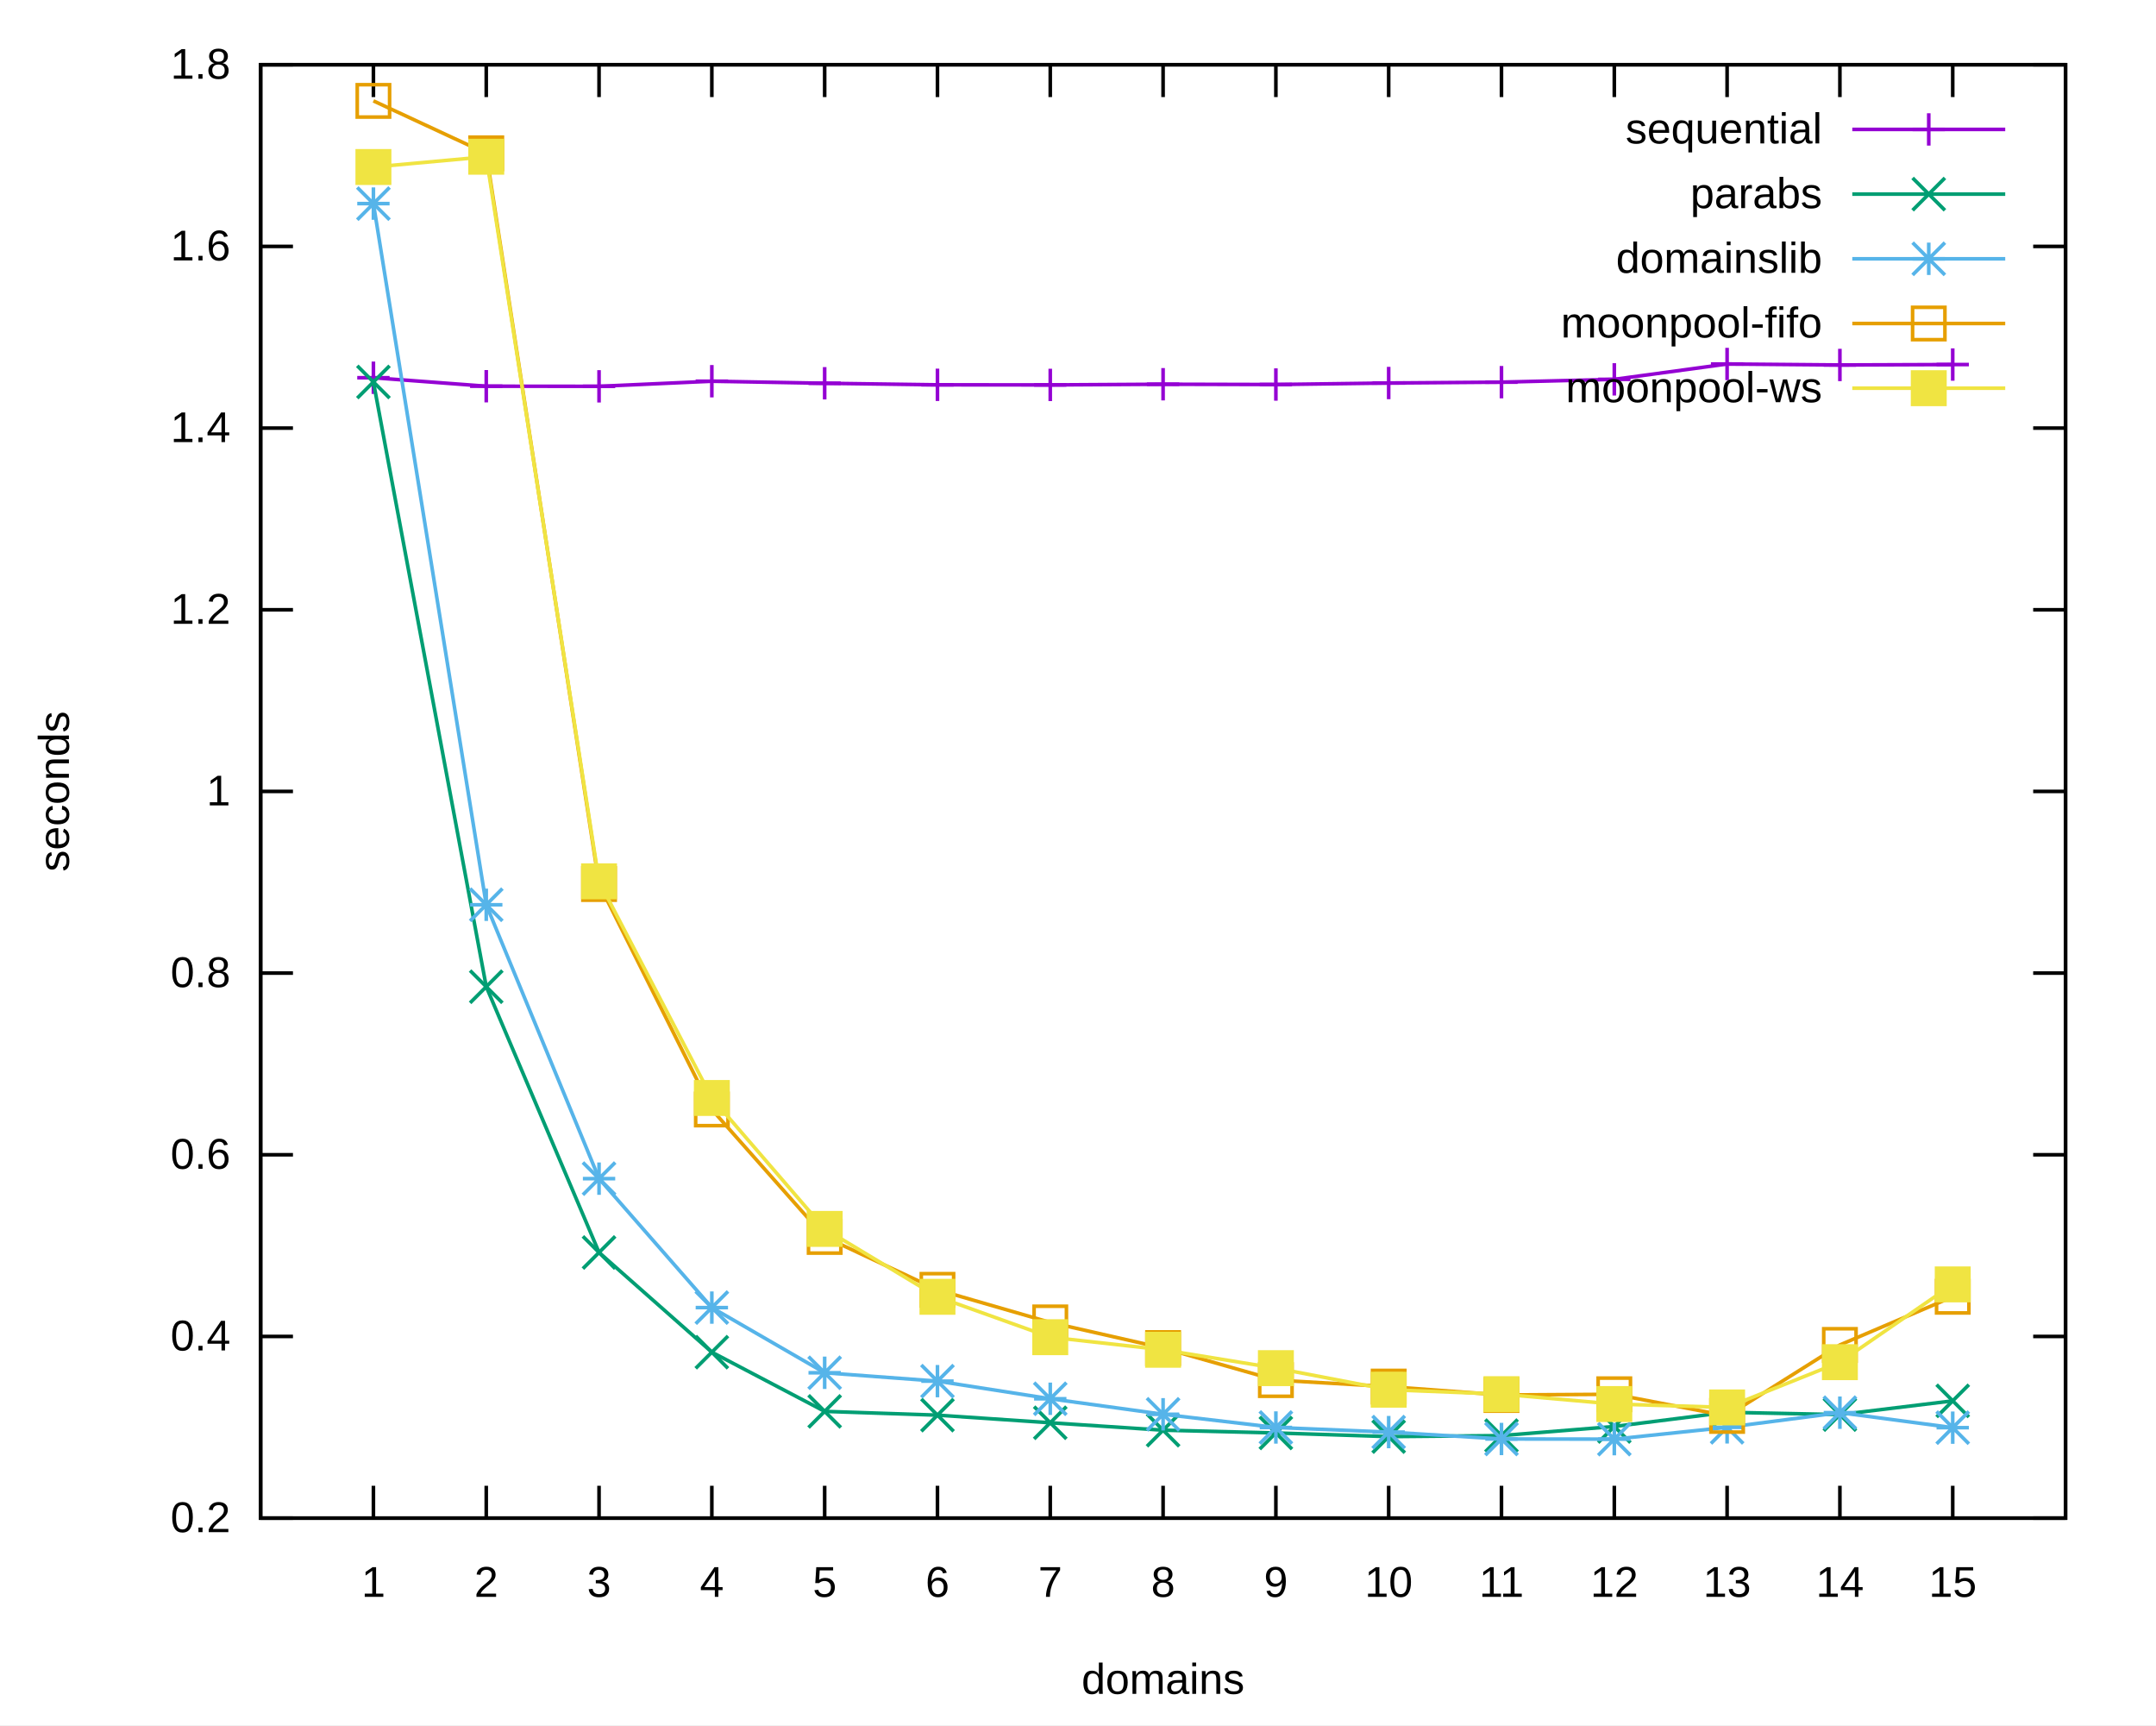
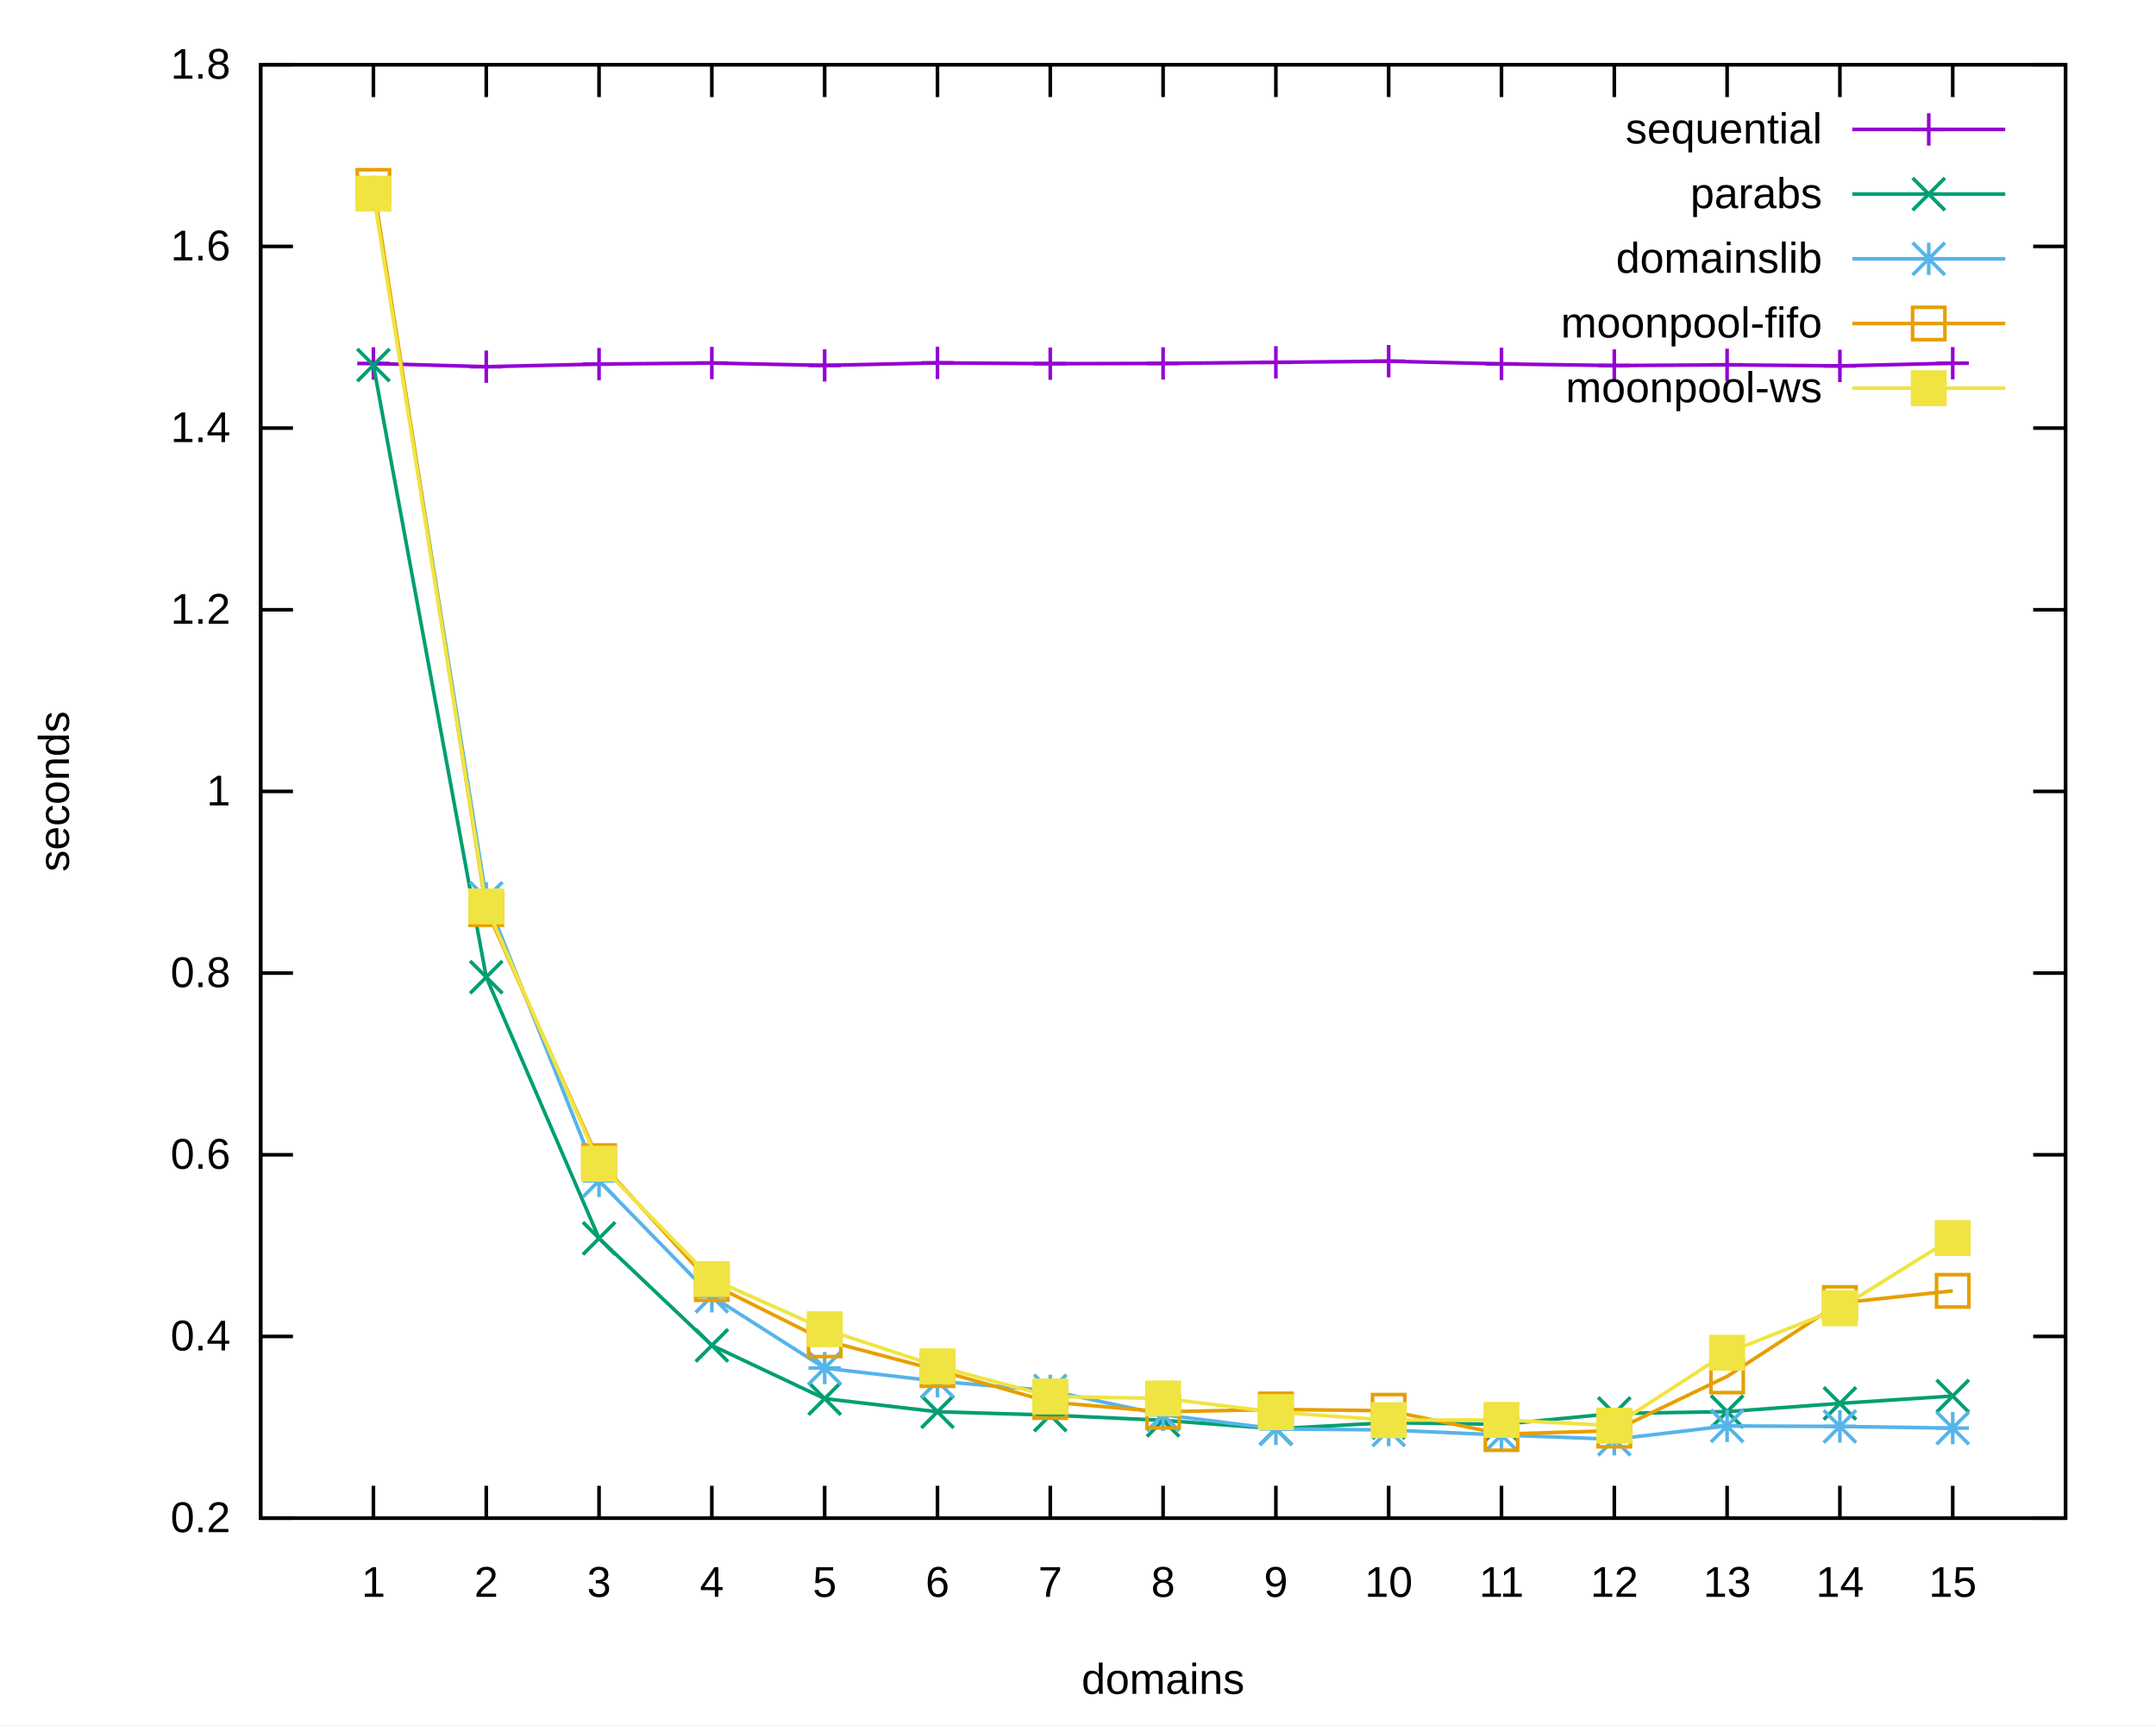
<svg xmlns="http://www.w3.org/2000/svg" xmlns:xlink="http://www.w3.org/1999/xlink" viewBox="0 0 600 480">
  <g id="gnuplot_canvas">
    <rect x="0" y="0" width="600" height="480" fill="#ffffff" />
    <defs>
      <circle id="gpDot" r="0.5" stroke-width="0.5" stroke="currentColor" />
      <path id="gpPt0" stroke-width="0.222" stroke="currentColor" d="M-1,0 h2 M0,-1 v2" />
      <path id="gpPt1" stroke-width="0.222" stroke="currentColor" d="M-1,-1 L1,1 M1,-1 L-1,1" />
      <path id="gpPt2" stroke-width="0.222" stroke="currentColor" d="M-1,0 L1,0 M0,-1 L0,1 M-1,-1 L1,1 M-1,1 L1,-1" />
      <rect id="gpPt3" stroke-width="0.222" stroke="currentColor" x="-1" y="-1" width="2" height="2" />
      <rect id="gpPt4" stroke-width="0.222" stroke="currentColor" fill="currentColor" x="-1" y="-1" width="2" height="2" />
      <circle id="gpPt5" stroke-width="0.222" stroke="currentColor" cx="0" cy="0" r="1" />
      <use xlink:href="#gpPt5" id="gpPt6" fill="currentColor" stroke="none" />
      <path id="gpPt7" stroke-width="0.222" stroke="currentColor" d="M0,-1.33 L-1.33,0.67 L1.33,0.67 z" />
      <use xlink:href="#gpPt7" id="gpPt8" fill="currentColor" stroke="none" />
      <use xlink:href="#gpPt7" id="gpPt9" stroke="currentColor" transform="rotate(180)" />
      <use xlink:href="#gpPt9" id="gpPt10" fill="currentColor" stroke="none" />
      <use xlink:href="#gpPt3" id="gpPt11" stroke="currentColor" transform="rotate(45)" />
      <use xlink:href="#gpPt11" id="gpPt12" fill="currentColor" stroke="none" />
      <path id="gpPt13" stroke-width="0.222" stroke="currentColor" d="M0,1.330 L1.265,0.411 L0.782,-1.067 L-0.782,-1.076 L-1.265,0.411 z" />
      <use xlink:href="#gpPt13" id="gpPt14" fill="currentColor" stroke="none" />
      <filter id="textbox" filterUnits="objectBoundingBox" x="0" y="0" height="1" width="1">
        <feFlood flood-color="#FFFFFF" flood-opacity="1" result="bgnd" />
        <feComposite in="SourceGraphic" in2="bgnd" operator="atop" />
      </filter>
      <filter id="greybox" filterUnits="objectBoundingBox" x="0" y="0" height="1" width="1">
        <feFlood flood-color="lightgrey" flood-opacity="1" result="grey" />
        <feComposite in="SourceGraphic" in2="grey" operator="atop" />
      </filter>
    </defs>
    <g fill="none" color="#FFFFFF" stroke="currentColor" stroke-width="1.00" stroke-linecap="butt" stroke-linejoin="miter">
</g>
    <g fill="none" color="black" stroke="currentColor" stroke-width="1.00" stroke-linecap="butt" stroke-linejoin="miter">
      <path stroke="black" d="M72.53,422.40 L81.53,422.40 M574.82,422.40 L565.82,422.40  " />
      <g transform="translate(64.14,426.30)" stroke="none" fill="black" font-family="Arial" font-size="12.00" text-anchor="end">
        <text>
          <tspan font-family="Arial"> 0.2</tspan>
        </text>
      </g>
    </g>
    <g fill="none" color="black" stroke="currentColor" stroke-width="1.00" stroke-linecap="butt" stroke-linejoin="miter">
      <path stroke="black" d="M72.53,371.85 L81.53,371.85 M574.82,371.85 L565.82,371.85  " />
      <g transform="translate(64.14,375.75)" stroke="none" fill="black" font-family="Arial" font-size="12.00" text-anchor="end">
        <text>
          <tspan font-family="Arial"> 0.4</tspan>
        </text>
      </g>
    </g>
    <g fill="none" color="black" stroke="currentColor" stroke-width="1.00" stroke-linecap="butt" stroke-linejoin="miter">
      <path stroke="black" d="M72.53,321.30 L81.53,321.30 M574.82,321.30 L565.82,321.30  " />
      <g transform="translate(64.14,325.20)" stroke="none" fill="black" font-family="Arial" font-size="12.00" text-anchor="end">
        <text>
          <tspan font-family="Arial"> 0.6</tspan>
        </text>
      </g>
    </g>
    <g fill="none" color="black" stroke="currentColor" stroke-width="1.00" stroke-linecap="butt" stroke-linejoin="miter">
      <path stroke="black" d="M72.53,270.75 L81.53,270.75 M574.82,270.75 L565.82,270.75  " />
      <g transform="translate(64.14,274.65)" stroke="none" fill="black" font-family="Arial" font-size="12.00" text-anchor="end">
        <text>
          <tspan font-family="Arial"> 0.8</tspan>
        </text>
      </g>
    </g>
    <g fill="none" color="black" stroke="currentColor" stroke-width="1.00" stroke-linecap="butt" stroke-linejoin="miter">
      <path stroke="black" d="M72.53,220.20 L81.53,220.20 M574.82,220.20 L565.82,220.20  " />
      <g transform="translate(64.14,224.10)" stroke="none" fill="black" font-family="Arial" font-size="12.00" text-anchor="end">
        <text>
          <tspan font-family="Arial"> 1</tspan>
        </text>
      </g>
    </g>
    <g fill="none" color="black" stroke="currentColor" stroke-width="1.00" stroke-linecap="butt" stroke-linejoin="miter">
      <path stroke="black" d="M72.53,169.66 L81.53,169.66 M574.82,169.66 L565.82,169.66  " />
      <g transform="translate(64.14,173.56)" stroke="none" fill="black" font-family="Arial" font-size="12.00" text-anchor="end">
        <text>
          <tspan font-family="Arial"> 1.2</tspan>
        </text>
      </g>
    </g>
    <g fill="none" color="black" stroke="currentColor" stroke-width="1.00" stroke-linecap="butt" stroke-linejoin="miter">
      <path stroke="black" d="M72.53,119.11 L81.53,119.11 M574.82,119.11 L565.82,119.11  " />
      <g transform="translate(64.14,123.01)" stroke="none" fill="black" font-family="Arial" font-size="12.00" text-anchor="end">
        <text>
          <tspan font-family="Arial"> 1.4</tspan>
        </text>
      </g>
    </g>
    <g fill="none" color="black" stroke="currentColor" stroke-width="1.00" stroke-linecap="butt" stroke-linejoin="miter">
      <path stroke="black" d="M72.53,68.56 L81.53,68.56 M574.82,68.56 L565.82,68.56  " />
      <g transform="translate(64.14,72.46)" stroke="none" fill="black" font-family="Arial" font-size="12.00" text-anchor="end">
        <text>
          <tspan font-family="Arial"> 1.6</tspan>
        </text>
      </g>
    </g>
    <g fill="none" color="black" stroke="currentColor" stroke-width="1.00" stroke-linecap="butt" stroke-linejoin="miter">
      <path stroke="black" d="M72.53,18.01 L81.53,18.01 M574.82,18.01 L565.82,18.01  " />
      <g transform="translate(64.14,21.91)" stroke="none" fill="black" font-family="Arial" font-size="12.00" text-anchor="end">
        <text>
          <tspan font-family="Arial"> 1.8</tspan>
        </text>
      </g>
    </g>
    <g fill="none" color="black" stroke="currentColor" stroke-width="1.00" stroke-linecap="butt" stroke-linejoin="miter">
      <path stroke="black" d="M103.92,422.40 L103.92,413.40 M103.92,18.01 L103.92,27.01  " />
      <g transform="translate(103.92,444.30)" stroke="none" fill="black" font-family="Arial" font-size="12.00" text-anchor="middle">
        <text>
          <tspan font-family="Arial"> 1</tspan>
        </text>
      </g>
    </g>
    <g fill="none" color="black" stroke="currentColor" stroke-width="1.00" stroke-linecap="butt" stroke-linejoin="miter">
      <path stroke="black" d="M135.32,422.40 L135.32,413.40 M135.32,18.01 L135.32,27.01  " />
      <g transform="translate(135.32,444.30)" stroke="none" fill="black" font-family="Arial" font-size="12.00" text-anchor="middle">
        <text>
          <tspan font-family="Arial"> 2</tspan>
        </text>
      </g>
    </g>
    <g fill="none" color="black" stroke="currentColor" stroke-width="1.00" stroke-linecap="butt" stroke-linejoin="miter">
      <path stroke="black" d="M166.71,422.40 L166.71,413.40 M166.71,18.01 L166.71,27.01  " />
      <g transform="translate(166.71,444.30)" stroke="none" fill="black" font-family="Arial" font-size="12.00" text-anchor="middle">
        <text>
          <tspan font-family="Arial"> 3</tspan>
        </text>
      </g>
    </g>
    <g fill="none" color="black" stroke="currentColor" stroke-width="1.00" stroke-linecap="butt" stroke-linejoin="miter">
      <path stroke="black" d="M198.10,422.40 L198.10,413.40 M198.10,18.01 L198.10,27.01  " />
      <g transform="translate(198.10,444.30)" stroke="none" fill="black" font-family="Arial" font-size="12.00" text-anchor="middle">
        <text>
          <tspan font-family="Arial"> 4</tspan>
        </text>
      </g>
    </g>
    <g fill="none" color="black" stroke="currentColor" stroke-width="1.00" stroke-linecap="butt" stroke-linejoin="miter">
      <path stroke="black" d="M229.50,422.40 L229.50,413.40 M229.50,18.01 L229.50,27.01  " />
      <g transform="translate(229.50,444.30)" stroke="none" fill="black" font-family="Arial" font-size="12.00" text-anchor="middle">
        <text>
          <tspan font-family="Arial"> 5</tspan>
        </text>
      </g>
    </g>
    <g fill="none" color="black" stroke="currentColor" stroke-width="1.00" stroke-linecap="butt" stroke-linejoin="miter">
      <path stroke="black" d="M260.89,422.40 L260.89,413.40 M260.89,18.01 L260.89,27.01  " />
      <g transform="translate(260.89,444.30)" stroke="none" fill="black" font-family="Arial" font-size="12.00" text-anchor="middle">
        <text>
          <tspan font-family="Arial"> 6</tspan>
        </text>
      </g>
    </g>
    <g fill="none" color="black" stroke="currentColor" stroke-width="1.00" stroke-linecap="butt" stroke-linejoin="miter">
      <path stroke="black" d="M292.28,422.40 L292.28,413.40 M292.28,18.01 L292.28,27.01  " />
      <g transform="translate(292.28,444.30)" stroke="none" fill="black" font-family="Arial" font-size="12.00" text-anchor="middle">
        <text>
          <tspan font-family="Arial"> 7</tspan>
        </text>
      </g>
    </g>
    <g fill="none" color="black" stroke="currentColor" stroke-width="1.00" stroke-linecap="butt" stroke-linejoin="miter">
      <path stroke="black" d="M323.68,422.40 L323.68,413.40 M323.68,18.01 L323.68,27.01  " />
      <g transform="translate(323.68,444.30)" stroke="none" fill="black" font-family="Arial" font-size="12.00" text-anchor="middle">
        <text>
          <tspan font-family="Arial"> 8</tspan>
        </text>
      </g>
    </g>
    <g fill="none" color="black" stroke="currentColor" stroke-width="1.00" stroke-linecap="butt" stroke-linejoin="miter">
      <path stroke="black" d="M355.07,422.40 L355.07,413.40 M355.07,18.01 L355.07,27.01  " />
      <g transform="translate(355.07,444.30)" stroke="none" fill="black" font-family="Arial" font-size="12.00" text-anchor="middle">
        <text>
          <tspan font-family="Arial"> 9</tspan>
        </text>
      </g>
    </g>
    <g fill="none" color="black" stroke="currentColor" stroke-width="1.00" stroke-linecap="butt" stroke-linejoin="miter">
      <path stroke="black" d="M386.46,422.40 L386.46,413.40 M386.46,18.01 L386.46,27.01  " />
      <g transform="translate(386.46,444.30)" stroke="none" fill="black" font-family="Arial" font-size="12.00" text-anchor="middle">
        <text>
          <tspan font-family="Arial"> 10</tspan>
        </text>
      </g>
    </g>
    <g fill="none" color="black" stroke="currentColor" stroke-width="1.00" stroke-linecap="butt" stroke-linejoin="miter">
      <path stroke="black" d="M417.85,422.40 L417.85,413.40 M417.85,18.01 L417.85,27.01  " />
      <g transform="translate(417.85,444.30)" stroke="none" fill="black" font-family="Arial" font-size="12.00" text-anchor="middle">
        <text>
          <tspan font-family="Arial"> 11</tspan>
        </text>
      </g>
    </g>
    <g fill="none" color="black" stroke="currentColor" stroke-width="1.00" stroke-linecap="butt" stroke-linejoin="miter">
      <path stroke="black" d="M449.25,422.40 L449.25,413.40 M449.25,18.01 L449.25,27.01  " />
      <g transform="translate(449.25,444.30)" stroke="none" fill="black" font-family="Arial" font-size="12.00" text-anchor="middle">
        <text>
          <tspan font-family="Arial"> 12</tspan>
        </text>
      </g>
    </g>
    <g fill="none" color="black" stroke="currentColor" stroke-width="1.00" stroke-linecap="butt" stroke-linejoin="miter">
      <path stroke="black" d="M480.64,422.40 L480.64,413.40 M480.64,18.01 L480.64,27.01  " />
      <g transform="translate(480.64,444.30)" stroke="none" fill="black" font-family="Arial" font-size="12.00" text-anchor="middle">
        <text>
          <tspan font-family="Arial"> 13</tspan>
        </text>
      </g>
    </g>
    <g fill="none" color="black" stroke="currentColor" stroke-width="1.00" stroke-linecap="butt" stroke-linejoin="miter">
      <path stroke="black" d="M512.03,422.40 L512.03,413.40 M512.03,18.01 L512.03,27.01  " />
      <g transform="translate(512.03,444.30)" stroke="none" fill="black" font-family="Arial" font-size="12.00" text-anchor="middle">
        <text>
          <tspan font-family="Arial"> 14</tspan>
        </text>
      </g>
    </g>
    <g fill="none" color="black" stroke="currentColor" stroke-width="1.00" stroke-linecap="butt" stroke-linejoin="miter">
      <path stroke="black" d="M543.43,422.40 L543.43,413.40 M543.43,18.01 L543.43,27.01  " />
      <g transform="translate(543.43,444.30)" stroke="none" fill="black" font-family="Arial" font-size="12.00" text-anchor="middle">
        <text>
          <tspan font-family="Arial"> 15</tspan>
        </text>
      </g>
    </g>
    <g fill="none" color="black" stroke="currentColor" stroke-width="1.00" stroke-linecap="butt" stroke-linejoin="miter">
</g>
    <g fill="none" color="black" stroke="currentColor" stroke-width="1.00" stroke-linecap="butt" stroke-linejoin="miter">
      <path stroke="black" d="M72.53,18.01 L72.53,422.40 L574.82,422.40 L574.82,18.01 L72.53,18.01 Z  " />
    </g>
    <g fill="none" color="black" stroke="currentColor" stroke-width="1.00" stroke-linecap="butt" stroke-linejoin="miter">
</g>
    <g id="gnuplot_plot_1">
      <g fill="none" color="black" stroke="currentColor" stroke-width="1.00" stroke-linecap="butt" stroke-linejoin="miter">
        <g transform="translate(507.09,39.91)" stroke="none" fill="black" font-family="Arial" font-size="12.00" text-anchor="end">
          <text>
            <tspan font-family="Arial">sequential</tspan>
          </text>
        </g>
      </g>
      <g fill="none" color="black" stroke="currentColor" stroke-width="1.00" stroke-linecap="butt" stroke-linejoin="miter">
-         <path stroke="rgb(148,   0, 211)" d="M515.48,36.01 L558.04,36.01 M103.92,105.10 L135.32,107.46 L166.71,107.49 L198.10,106.07 L229.50,106.64 L260.89,107.07   L292.28,107.10 L323.68,106.91 L355.07,106.99 L386.46,106.57 L417.85,106.33 L449.25,105.55 L480.64,101.28 L512.03,101.55   L543.43,101.43  " />
-         <use xlink:href="#gpPt0" transform="translate(103.92,105.10) scale(4.50)" color="rgb(148,   0, 211)" />
-         <use xlink:href="#gpPt0" transform="translate(135.32,107.46) scale(4.50)" color="rgb(148,   0, 211)" />
-         <use xlink:href="#gpPt0" transform="translate(166.71,107.49) scale(4.50)" color="rgb(148,   0, 211)" />
-         <use xlink:href="#gpPt0" transform="translate(198.10,106.07) scale(4.50)" color="rgb(148,   0, 211)" />
-         <use xlink:href="#gpPt0" transform="translate(229.50,106.64) scale(4.50)" color="rgb(148,   0, 211)" />
-         <use xlink:href="#gpPt0" transform="translate(260.89,107.07) scale(4.50)" color="rgb(148,   0, 211)" />
-         <use xlink:href="#gpPt0" transform="translate(292.28,107.10) scale(4.50)" color="rgb(148,   0, 211)" />
-         <use xlink:href="#gpPt0" transform="translate(323.68,106.91) scale(4.50)" color="rgb(148,   0, 211)" />
-         <use xlink:href="#gpPt0" transform="translate(355.07,106.99) scale(4.50)" color="rgb(148,   0, 211)" />
-         <use xlink:href="#gpPt0" transform="translate(386.46,106.57) scale(4.50)" color="rgb(148,   0, 211)" />
-         <use xlink:href="#gpPt0" transform="translate(417.85,106.33) scale(4.50)" color="rgb(148,   0, 211)" />
-         <use xlink:href="#gpPt0" transform="translate(449.25,105.55) scale(4.50)" color="rgb(148,   0, 211)" />
-         <use xlink:href="#gpPt0" transform="translate(480.64,101.28) scale(4.50)" color="rgb(148,   0, 211)" />
-         <use xlink:href="#gpPt0" transform="translate(512.03,101.55) scale(4.50)" color="rgb(148,   0, 211)" />
-         <use xlink:href="#gpPt0" transform="translate(543.43,101.43) scale(4.50)" color="rgb(148,   0, 211)" />
+         <path stroke="rgb(148,   0, 211)" d="M515.48,36.01 L558.04,36.01 M103.92,101.14 L135.32,102.03 L166.71,101.30 L198.10,101.01 L229.50,101.67 L260.89,100.97   L292.28,101.19 L323.68,101.12 L355.07,100.81 L386.46,100.50 L417.85,101.25 L449.25,101.71 L480.64,101.51 L512.03,101.81   L543.43,101.06  " />
+         <use xlink:href="#gpPt0" transform="translate(103.92,101.14) scale(4.50)" color="rgb(148,   0, 211)" />
+         <use xlink:href="#gpPt0" transform="translate(135.32,102.03) scale(4.50)" color="rgb(148,   0, 211)" />
+         <use xlink:href="#gpPt0" transform="translate(166.71,101.30) scale(4.50)" color="rgb(148,   0, 211)" />
+         <use xlink:href="#gpPt0" transform="translate(198.10,101.01) scale(4.50)" color="rgb(148,   0, 211)" />
+         <use xlink:href="#gpPt0" transform="translate(229.50,101.67) scale(4.50)" color="rgb(148,   0, 211)" />
+         <use xlink:href="#gpPt0" transform="translate(260.89,100.97) scale(4.50)" color="rgb(148,   0, 211)" />
+         <use xlink:href="#gpPt0" transform="translate(292.28,101.19) scale(4.50)" color="rgb(148,   0, 211)" />
+         <use xlink:href="#gpPt0" transform="translate(323.68,101.12) scale(4.50)" color="rgb(148,   0, 211)" />
+         <use xlink:href="#gpPt0" transform="translate(355.07,100.81) scale(4.50)" color="rgb(148,   0, 211)" />
+         <use xlink:href="#gpPt0" transform="translate(386.46,100.50) scale(4.50)" color="rgb(148,   0, 211)" />
+         <use xlink:href="#gpPt0" transform="translate(417.85,101.25) scale(4.50)" color="rgb(148,   0, 211)" />
+         <use xlink:href="#gpPt0" transform="translate(449.25,101.71) scale(4.50)" color="rgb(148,   0, 211)" />
+         <use xlink:href="#gpPt0" transform="translate(480.64,101.51) scale(4.50)" color="rgb(148,   0, 211)" />
+         <use xlink:href="#gpPt0" transform="translate(512.03,101.81) scale(4.50)" color="rgb(148,   0, 211)" />
+         <use xlink:href="#gpPt0" transform="translate(543.43,101.06) scale(4.50)" color="rgb(148,   0, 211)" />
        <use xlink:href="#gpPt0" transform="translate(536.76,36.01) scale(4.50)" color="rgb(148,   0, 211)" />
      </g>
    </g>
    <g id="gnuplot_plot_2">
      <g fill="none" color="black" stroke="currentColor" stroke-width="1.00" stroke-linecap="butt" stroke-linejoin="miter">
        <g transform="translate(507.09,57.91)" stroke="none" fill="black" font-family="Arial" font-size="12.00" text-anchor="end">
          <text>
            <tspan font-family="Arial">parabs</tspan>
          </text>
        </g>
      </g>
      <g fill="none" color="black" stroke="currentColor" stroke-width="1.00" stroke-linecap="butt" stroke-linejoin="miter">
-         <path stroke="rgb(  0, 158, 115)" d="M515.48,54.01 L558.04,54.01 M103.92,106.28 L135.32,274.54 L166.71,348.49 L198.10,376.23 L229.50,392.70 L260.89,393.75   L292.28,395.87 L323.68,397.93 L355.07,398.70 L386.46,399.72 L417.85,399.44 L449.25,396.90 L480.64,392.95 L512.03,393.60   L543.43,389.77  " />
-         <use xlink:href="#gpPt1" transform="translate(103.92,106.28) scale(4.50)" color="rgb(  0, 158, 115)" />
-         <use xlink:href="#gpPt1" transform="translate(135.32,274.54) scale(4.50)" color="rgb(  0, 158, 115)" />
-         <use xlink:href="#gpPt1" transform="translate(166.71,348.49) scale(4.50)" color="rgb(  0, 158, 115)" />
-         <use xlink:href="#gpPt1" transform="translate(198.10,376.23) scale(4.50)" color="rgb(  0, 158, 115)" />
-         <use xlink:href="#gpPt1" transform="translate(229.50,392.70) scale(4.50)" color="rgb(  0, 158, 115)" />
-         <use xlink:href="#gpPt1" transform="translate(260.89,393.75) scale(4.50)" color="rgb(  0, 158, 115)" />
-         <use xlink:href="#gpPt1" transform="translate(292.28,395.87) scale(4.50)" color="rgb(  0, 158, 115)" />
-         <use xlink:href="#gpPt1" transform="translate(323.68,397.93) scale(4.50)" color="rgb(  0, 158, 115)" />
-         <use xlink:href="#gpPt1" transform="translate(355.07,398.70) scale(4.50)" color="rgb(  0, 158, 115)" />
-         <use xlink:href="#gpPt1" transform="translate(386.46,399.72) scale(4.50)" color="rgb(  0, 158, 115)" />
-         <use xlink:href="#gpPt1" transform="translate(417.85,399.44) scale(4.50)" color="rgb(  0, 158, 115)" />
-         <use xlink:href="#gpPt1" transform="translate(449.25,396.90) scale(4.50)" color="rgb(  0, 158, 115)" />
-         <use xlink:href="#gpPt1" transform="translate(480.64,392.95) scale(4.50)" color="rgb(  0, 158, 115)" />
-         <use xlink:href="#gpPt1" transform="translate(512.03,393.60) scale(4.50)" color="rgb(  0, 158, 115)" />
-         <use xlink:href="#gpPt1" transform="translate(543.43,389.77) scale(4.50)" color="rgb(  0, 158, 115)" />
+         <path stroke="rgb(  0, 158, 115)" d="M515.48,54.01 L558.04,54.01 M103.92,101.58 L135.32,271.88 L166.71,344.55 L198.10,374.34 L229.50,389.15 L260.89,392.81   L292.28,393.74 L323.68,395.19 L355.07,397.54 L386.46,395.84 L417.85,396.31 L449.25,393.28 L480.64,392.77 L512.03,390.48   L543.43,388.43  " />
+         <use xlink:href="#gpPt1" transform="translate(103.92,101.58) scale(4.50)" color="rgb(  0, 158, 115)" />
+         <use xlink:href="#gpPt1" transform="translate(135.32,271.88) scale(4.50)" color="rgb(  0, 158, 115)" />
+         <use xlink:href="#gpPt1" transform="translate(166.71,344.55) scale(4.50)" color="rgb(  0, 158, 115)" />
+         <use xlink:href="#gpPt1" transform="translate(198.10,374.34) scale(4.50)" color="rgb(  0, 158, 115)" />
+         <use xlink:href="#gpPt1" transform="translate(229.50,389.15) scale(4.50)" color="rgb(  0, 158, 115)" />
+         <use xlink:href="#gpPt1" transform="translate(260.89,392.81) scale(4.50)" color="rgb(  0, 158, 115)" />
+         <use xlink:href="#gpPt1" transform="translate(292.28,393.74) scale(4.50)" color="rgb(  0, 158, 115)" />
+         <use xlink:href="#gpPt1" transform="translate(323.68,395.19) scale(4.50)" color="rgb(  0, 158, 115)" />
+         <use xlink:href="#gpPt1" transform="translate(355.07,397.54) scale(4.50)" color="rgb(  0, 158, 115)" />
+         <use xlink:href="#gpPt1" transform="translate(386.46,395.84) scale(4.50)" color="rgb(  0, 158, 115)" />
+         <use xlink:href="#gpPt1" transform="translate(417.85,396.31) scale(4.50)" color="rgb(  0, 158, 115)" />
+         <use xlink:href="#gpPt1" transform="translate(449.25,393.28) scale(4.50)" color="rgb(  0, 158, 115)" />
+         <use xlink:href="#gpPt1" transform="translate(480.64,392.77) scale(4.50)" color="rgb(  0, 158, 115)" />
+         <use xlink:href="#gpPt1" transform="translate(512.03,390.48) scale(4.50)" color="rgb(  0, 158, 115)" />
+         <use xlink:href="#gpPt1" transform="translate(543.43,388.43) scale(4.50)" color="rgb(  0, 158, 115)" />
        <use xlink:href="#gpPt1" transform="translate(536.76,54.01) scale(4.50)" color="rgb(  0, 158, 115)" />
      </g>
    </g>
    <g id="gnuplot_plot_3">
      <g fill="none" color="black" stroke="currentColor" stroke-width="1.00" stroke-linecap="butt" stroke-linejoin="miter">
        <g transform="translate(507.09,75.91)" stroke="none" fill="black" font-family="Arial" font-size="12.00" text-anchor="end">
          <text>
            <tspan font-family="Arial">domainslib</tspan>
          </text>
        </g>
      </g>
      <g fill="none" color="black" stroke="currentColor" stroke-width="1.00" stroke-linecap="butt" stroke-linejoin="miter">
-         <path stroke="rgb( 86, 180, 233)" d="M515.48,72.01 L558.04,72.01 M103.92,56.65 L135.32,251.74 L166.71,327.94 L198.10,363.82 L229.50,381.96 L260.89,384.29   L292.28,389.19 L323.68,393.51 L355.07,397.18 L386.46,398.46 L417.85,400.38 L449.25,400.42 L480.64,397.14 L512.03,393.06   L543.43,397.23  " />
-         <use xlink:href="#gpPt2" transform="translate(103.92,56.65) scale(4.50)" color="rgb( 86, 180, 233)" />
-         <use xlink:href="#gpPt2" transform="translate(135.32,251.74) scale(4.50)" color="rgb( 86, 180, 233)" />
-         <use xlink:href="#gpPt2" transform="translate(166.71,327.94) scale(4.50)" color="rgb( 86, 180, 233)" />
-         <use xlink:href="#gpPt2" transform="translate(198.10,363.82) scale(4.50)" color="rgb( 86, 180, 233)" />
-         <use xlink:href="#gpPt2" transform="translate(229.50,381.96) scale(4.50)" color="rgb( 86, 180, 233)" />
-         <use xlink:href="#gpPt2" transform="translate(260.89,384.29) scale(4.50)" color="rgb( 86, 180, 233)" />
-         <use xlink:href="#gpPt2" transform="translate(292.28,389.19) scale(4.50)" color="rgb( 86, 180, 233)" />
-         <use xlink:href="#gpPt2" transform="translate(323.68,393.51) scale(4.50)" color="rgb( 86, 180, 233)" />
-         <use xlink:href="#gpPt2" transform="translate(355.07,397.18) scale(4.50)" color="rgb( 86, 180, 233)" />
-         <use xlink:href="#gpPt2" transform="translate(386.46,398.46) scale(4.50)" color="rgb( 86, 180, 233)" />
-         <use xlink:href="#gpPt2" transform="translate(417.85,400.38) scale(4.50)" color="rgb( 86, 180, 233)" />
-         <use xlink:href="#gpPt2" transform="translate(449.25,400.42) scale(4.50)" color="rgb( 86, 180, 233)" />
-         <use xlink:href="#gpPt2" transform="translate(480.64,397.14) scale(4.50)" color="rgb( 86, 180, 233)" />
-         <use xlink:href="#gpPt2" transform="translate(512.03,393.06) scale(4.50)" color="rgb( 86, 180, 233)" />
-         <use xlink:href="#gpPt2" transform="translate(543.43,397.23) scale(4.50)" color="rgb( 86, 180, 233)" />
+         <path stroke="rgb( 86, 180, 233)" d="M515.48,72.01 L558.04,72.01 M103.92,53.40 L135.32,249.95 L166.71,328.55 L198.10,360.67 L229.50,380.66 L260.89,384.31   L292.28,386.98 L323.68,393.65 L355.07,397.57 L386.46,397.88 L417.85,399.28 L449.25,400.46 L480.64,396.75 L512.03,396.89   L543.43,397.36  " />
+         <use xlink:href="#gpPt2" transform="translate(103.92,53.40) scale(4.50)" color="rgb( 86, 180, 233)" />
+         <use xlink:href="#gpPt2" transform="translate(135.32,249.95) scale(4.50)" color="rgb( 86, 180, 233)" />
+         <use xlink:href="#gpPt2" transform="translate(166.71,328.55) scale(4.50)" color="rgb( 86, 180, 233)" />
+         <use xlink:href="#gpPt2" transform="translate(198.10,360.67) scale(4.50)" color="rgb( 86, 180, 233)" />
+         <use xlink:href="#gpPt2" transform="translate(229.50,380.66) scale(4.50)" color="rgb( 86, 180, 233)" />
+         <use xlink:href="#gpPt2" transform="translate(260.89,384.31) scale(4.50)" color="rgb( 86, 180, 233)" />
+         <use xlink:href="#gpPt2" transform="translate(292.28,386.98) scale(4.50)" color="rgb( 86, 180, 233)" />
+         <use xlink:href="#gpPt2" transform="translate(323.68,393.65) scale(4.50)" color="rgb( 86, 180, 233)" />
+         <use xlink:href="#gpPt2" transform="translate(355.07,397.57) scale(4.50)" color="rgb( 86, 180, 233)" />
+         <use xlink:href="#gpPt2" transform="translate(386.46,397.88) scale(4.50)" color="rgb( 86, 180, 233)" />
+         <use xlink:href="#gpPt2" transform="translate(417.85,399.28) scale(4.50)" color="rgb( 86, 180, 233)" />
+         <use xlink:href="#gpPt2" transform="translate(449.25,400.46) scale(4.50)" color="rgb( 86, 180, 233)" />
+         <use xlink:href="#gpPt2" transform="translate(480.64,396.75) scale(4.50)" color="rgb( 86, 180, 233)" />
+         <use xlink:href="#gpPt2" transform="translate(512.03,396.89) scale(4.50)" color="rgb( 86, 180, 233)" />
+         <use xlink:href="#gpPt2" transform="translate(543.43,397.36) scale(4.50)" color="rgb( 86, 180, 233)" />
        <use xlink:href="#gpPt2" transform="translate(536.76,72.01) scale(4.50)" color="rgb( 86, 180, 233)" />
      </g>
    </g>
    <g id="gnuplot_plot_4">
      <g fill="none" color="black" stroke="currentColor" stroke-width="1.00" stroke-linecap="butt" stroke-linejoin="miter">
        <g transform="translate(507.09,93.91)" stroke="none" fill="black" font-family="Arial" font-size="12.00" text-anchor="end">
          <text>
            <tspan font-family="Arial">moonpool-fifo</tspan>
          </text>
        </g>
      </g>
      <g fill="none" color="black" stroke="currentColor" stroke-width="1.00" stroke-linecap="butt" stroke-linejoin="miter">
-         <path stroke="rgb(230, 159,   0)" d="M515.48,90.01 L558.04,90.01 M103.92,28.07 L135.32,42.66 L166.71,245.97 L198.10,308.70 L229.50,344.16 L260.89,358.88   L292.28,367.95 L323.68,375.08 L355.07,384.00 L386.46,385.80 L417.85,388.14 L449.25,387.94 L480.64,393.96 L512.03,374.21   L543.43,360.81  " />
-         <use xlink:href="#gpPt3" transform="translate(103.92,28.07) scale(4.50)" color="rgb(230, 159,   0)" />
-         <use xlink:href="#gpPt3" transform="translate(135.32,42.66) scale(4.50)" color="rgb(230, 159,   0)" />
-         <use xlink:href="#gpPt3" transform="translate(166.71,245.97) scale(4.50)" color="rgb(230, 159,   0)" />
-         <use xlink:href="#gpPt3" transform="translate(198.10,308.70) scale(4.50)" color="rgb(230, 159,   0)" />
-         <use xlink:href="#gpPt3" transform="translate(229.50,344.16) scale(4.50)" color="rgb(230, 159,   0)" />
-         <use xlink:href="#gpPt3" transform="translate(260.89,358.88) scale(4.50)" color="rgb(230, 159,   0)" />
-         <use xlink:href="#gpPt3" transform="translate(292.28,367.95) scale(4.50)" color="rgb(230, 159,   0)" />
-         <use xlink:href="#gpPt3" transform="translate(323.68,375.08) scale(4.50)" color="rgb(230, 159,   0)" />
-         <use xlink:href="#gpPt3" transform="translate(355.07,384.00) scale(4.50)" color="rgb(230, 159,   0)" />
-         <use xlink:href="#gpPt3" transform="translate(386.46,385.80) scale(4.50)" color="rgb(230, 159,   0)" />
-         <use xlink:href="#gpPt3" transform="translate(417.85,388.14) scale(4.50)" color="rgb(230, 159,   0)" />
-         <use xlink:href="#gpPt3" transform="translate(449.25,387.94) scale(4.50)" color="rgb(230, 159,   0)" />
-         <use xlink:href="#gpPt3" transform="translate(480.64,393.96) scale(4.50)" color="rgb(230, 159,   0)" />
-         <use xlink:href="#gpPt3" transform="translate(512.03,374.21) scale(4.50)" color="rgb(230, 159,   0)" />
-         <use xlink:href="#gpPt3" transform="translate(543.43,360.81) scale(4.50)" color="rgb(230, 159,   0)" />
+         <path stroke="rgb(230, 159,   0)" d="M515.48,90.01 L558.04,90.01 M103.92,51.73 L135.32,252.95 L166.71,323.07 L198.10,357.29 L229.50,372.95 L260.89,381.23   L292.28,390.11 L323.68,392.82 L355.07,392.16 L386.46,392.52 L417.85,399.02 L449.25,398.06 L480.64,382.97 L512.03,362.54   L543.43,359.16  " />
+         <use xlink:href="#gpPt3" transform="translate(103.92,51.73) scale(4.50)" color="rgb(230, 159,   0)" />
+         <use xlink:href="#gpPt3" transform="translate(135.32,252.95) scale(4.50)" color="rgb(230, 159,   0)" />
+         <use xlink:href="#gpPt3" transform="translate(166.71,323.07) scale(4.50)" color="rgb(230, 159,   0)" />
+         <use xlink:href="#gpPt3" transform="translate(198.10,357.29) scale(4.50)" color="rgb(230, 159,   0)" />
+         <use xlink:href="#gpPt3" transform="translate(229.50,372.95) scale(4.50)" color="rgb(230, 159,   0)" />
+         <use xlink:href="#gpPt3" transform="translate(260.89,381.23) scale(4.50)" color="rgb(230, 159,   0)" />
+         <use xlink:href="#gpPt3" transform="translate(292.28,390.11) scale(4.50)" color="rgb(230, 159,   0)" />
+         <use xlink:href="#gpPt3" transform="translate(323.68,392.82) scale(4.50)" color="rgb(230, 159,   0)" />
+         <use xlink:href="#gpPt3" transform="translate(355.07,392.16) scale(4.50)" color="rgb(230, 159,   0)" />
+         <use xlink:href="#gpPt3" transform="translate(386.46,392.52) scale(4.50)" color="rgb(230, 159,   0)" />
+         <use xlink:href="#gpPt3" transform="translate(417.85,399.02) scale(4.50)" color="rgb(230, 159,   0)" />
+         <use xlink:href="#gpPt3" transform="translate(449.25,398.06) scale(4.50)" color="rgb(230, 159,   0)" />
+         <use xlink:href="#gpPt3" transform="translate(480.64,382.97) scale(4.50)" color="rgb(230, 159,   0)" />
+         <use xlink:href="#gpPt3" transform="translate(512.03,362.54) scale(4.50)" color="rgb(230, 159,   0)" />
+         <use xlink:href="#gpPt3" transform="translate(543.43,359.16) scale(4.50)" color="rgb(230, 159,   0)" />
        <use xlink:href="#gpPt3" transform="translate(536.76,90.01) scale(4.50)" color="rgb(230, 159,   0)" />
      </g>
    </g>
    <g id="gnuplot_plot_5">
      <g fill="none" color="black" stroke="currentColor" stroke-width="1.00" stroke-linecap="butt" stroke-linejoin="miter">
        <g transform="translate(507.09,111.91)" stroke="none" fill="black" font-family="Arial" font-size="12.00" text-anchor="end">
          <text>
            <tspan font-family="Arial">moonpool-ws</tspan>
          </text>
        </g>
      </g>
      <g fill="none" color="black" stroke="currentColor" stroke-width="1.00" stroke-linecap="butt" stroke-linejoin="miter">
-         <path stroke="rgb(240, 228,  66)" d="M515.48,108.01 L558.04,108.01 M103.92,46.47 L135.32,43.61 L166.71,245.22 L198.10,305.50 L229.50,341.93 L260.89,360.82   L292.28,372.06 L323.68,375.56 L355.07,380.67 L386.46,386.67 L417.85,387.91 L449.25,390.66 L480.64,391.60 L512.03,379.01   L543.43,357.37  " />
-         <use xlink:href="#gpPt4" transform="translate(103.92,46.47) scale(4.50)" color="rgb(240, 228,  66)" />
-         <use xlink:href="#gpPt4" transform="translate(135.32,43.61) scale(4.50)" color="rgb(240, 228,  66)" />
-         <use xlink:href="#gpPt4" transform="translate(166.71,245.22) scale(4.50)" color="rgb(240, 228,  66)" />
-         <use xlink:href="#gpPt4" transform="translate(198.10,305.50) scale(4.50)" color="rgb(240, 228,  66)" />
-         <use xlink:href="#gpPt4" transform="translate(229.50,341.93) scale(4.50)" color="rgb(240, 228,  66)" />
-         <use xlink:href="#gpPt4" transform="translate(260.89,360.82) scale(4.50)" color="rgb(240, 228,  66)" />
-         <use xlink:href="#gpPt4" transform="translate(292.28,372.06) scale(4.50)" color="rgb(240, 228,  66)" />
-         <use xlink:href="#gpPt4" transform="translate(323.68,375.56) scale(4.50)" color="rgb(240, 228,  66)" />
-         <use xlink:href="#gpPt4" transform="translate(355.07,380.67) scale(4.50)" color="rgb(240, 228,  66)" />
-         <use xlink:href="#gpPt4" transform="translate(386.46,386.67) scale(4.50)" color="rgb(240, 228,  66)" />
-         <use xlink:href="#gpPt4" transform="translate(417.85,387.91) scale(4.50)" color="rgb(240, 228,  66)" />
-         <use xlink:href="#gpPt4" transform="translate(449.25,390.66) scale(4.50)" color="rgb(240, 228,  66)" />
-         <use xlink:href="#gpPt4" transform="translate(480.64,391.60) scale(4.50)" color="rgb(240, 228,  66)" />
-         <use xlink:href="#gpPt4" transform="translate(512.03,379.01) scale(4.50)" color="rgb(240, 228,  66)" />
-         <use xlink:href="#gpPt4" transform="translate(543.43,357.37) scale(4.50)" color="rgb(240, 228,  66)" />
+         <path stroke="rgb(240, 228,  66)" d="M515.48,108.01 L558.04,108.01 M103.92,53.89 L135.32,252.20 L166.71,323.79 L198.10,355.87 L229.50,369.84 L260.89,380.16   L292.28,388.56 L323.68,389.10 L355.07,392.91 L386.46,395.15 L417.85,395.07 L449.25,396.67 L480.64,376.38 L512.03,364.01   L543.43,344.46  " />
+         <use xlink:href="#gpPt4" transform="translate(103.92,53.89) scale(4.50)" color="rgb(240, 228,  66)" />
+         <use xlink:href="#gpPt4" transform="translate(135.32,252.20) scale(4.50)" color="rgb(240, 228,  66)" />
+         <use xlink:href="#gpPt4" transform="translate(166.71,323.79) scale(4.50)" color="rgb(240, 228,  66)" />
+         <use xlink:href="#gpPt4" transform="translate(198.10,355.87) scale(4.50)" color="rgb(240, 228,  66)" />
+         <use xlink:href="#gpPt4" transform="translate(229.50,369.84) scale(4.50)" color="rgb(240, 228,  66)" />
+         <use xlink:href="#gpPt4" transform="translate(260.89,380.16) scale(4.50)" color="rgb(240, 228,  66)" />
+         <use xlink:href="#gpPt4" transform="translate(292.28,388.56) scale(4.50)" color="rgb(240, 228,  66)" />
+         <use xlink:href="#gpPt4" transform="translate(323.68,389.10) scale(4.50)" color="rgb(240, 228,  66)" />
+         <use xlink:href="#gpPt4" transform="translate(355.07,392.91) scale(4.50)" color="rgb(240, 228,  66)" />
+         <use xlink:href="#gpPt4" transform="translate(386.46,395.15) scale(4.50)" color="rgb(240, 228,  66)" />
+         <use xlink:href="#gpPt4" transform="translate(417.85,395.07) scale(4.50)" color="rgb(240, 228,  66)" />
+         <use xlink:href="#gpPt4" transform="translate(449.25,396.67) scale(4.50)" color="rgb(240, 228,  66)" />
+         <use xlink:href="#gpPt4" transform="translate(480.64,376.38) scale(4.50)" color="rgb(240, 228,  66)" />
+         <use xlink:href="#gpPt4" transform="translate(512.03,364.01) scale(4.50)" color="rgb(240, 228,  66)" />
+         <use xlink:href="#gpPt4" transform="translate(543.43,344.46) scale(4.50)" color="rgb(240, 228,  66)" />
        <use xlink:href="#gpPt4" transform="translate(536.76,108.01) scale(4.50)" color="rgb(240, 228,  66)" />
      </g>
    </g>
    <g fill="none" color="#FFFFFF" stroke="rgb(240, 228,  66)" stroke-width="2.00" stroke-linecap="butt" stroke-linejoin="miter">
</g>
    <g fill="none" color="black" stroke="currentColor" stroke-width="2.00" stroke-linecap="butt" stroke-linejoin="miter">
</g>
    <g fill="none" color="black" stroke="black" stroke-width="1.00" stroke-linecap="butt" stroke-linejoin="miter">
</g>
    <g fill="none" color="black" stroke="currentColor" stroke-width="1.00" stroke-linecap="butt" stroke-linejoin="miter">
      <path stroke="black" d="M72.53,18.01 L72.53,422.40 L574.82,422.40 L574.82,18.01 L72.53,18.01 Z  " />
      <g transform="translate(19.18,220.21) rotate(270.00)" stroke="none" fill="black" font-family="Arial" font-size="12.00" text-anchor="middle">
        <text>
          <tspan font-family="Arial">seconds</tspan>
        </text>
      </g>
    </g>
    <g fill="none" color="black" stroke="currentColor" stroke-width="1.00" stroke-linecap="butt" stroke-linejoin="miter">
      <g transform="translate(323.67,471.30)" stroke="none" fill="black" font-family="Arial" font-size="12.00" text-anchor="middle">
        <text>
          <tspan font-family="Arial">domains</tspan>
        </text>
      </g>
    </g>
    <g fill="none" color="black" stroke="currentColor" stroke-width="1.00" stroke-linecap="butt" stroke-linejoin="miter">
</g>
    <g fill="none" color="black" stroke="currentColor" stroke-width="1.00" stroke-linecap="butt" stroke-linejoin="miter">
</g>
  </g>
</svg>
